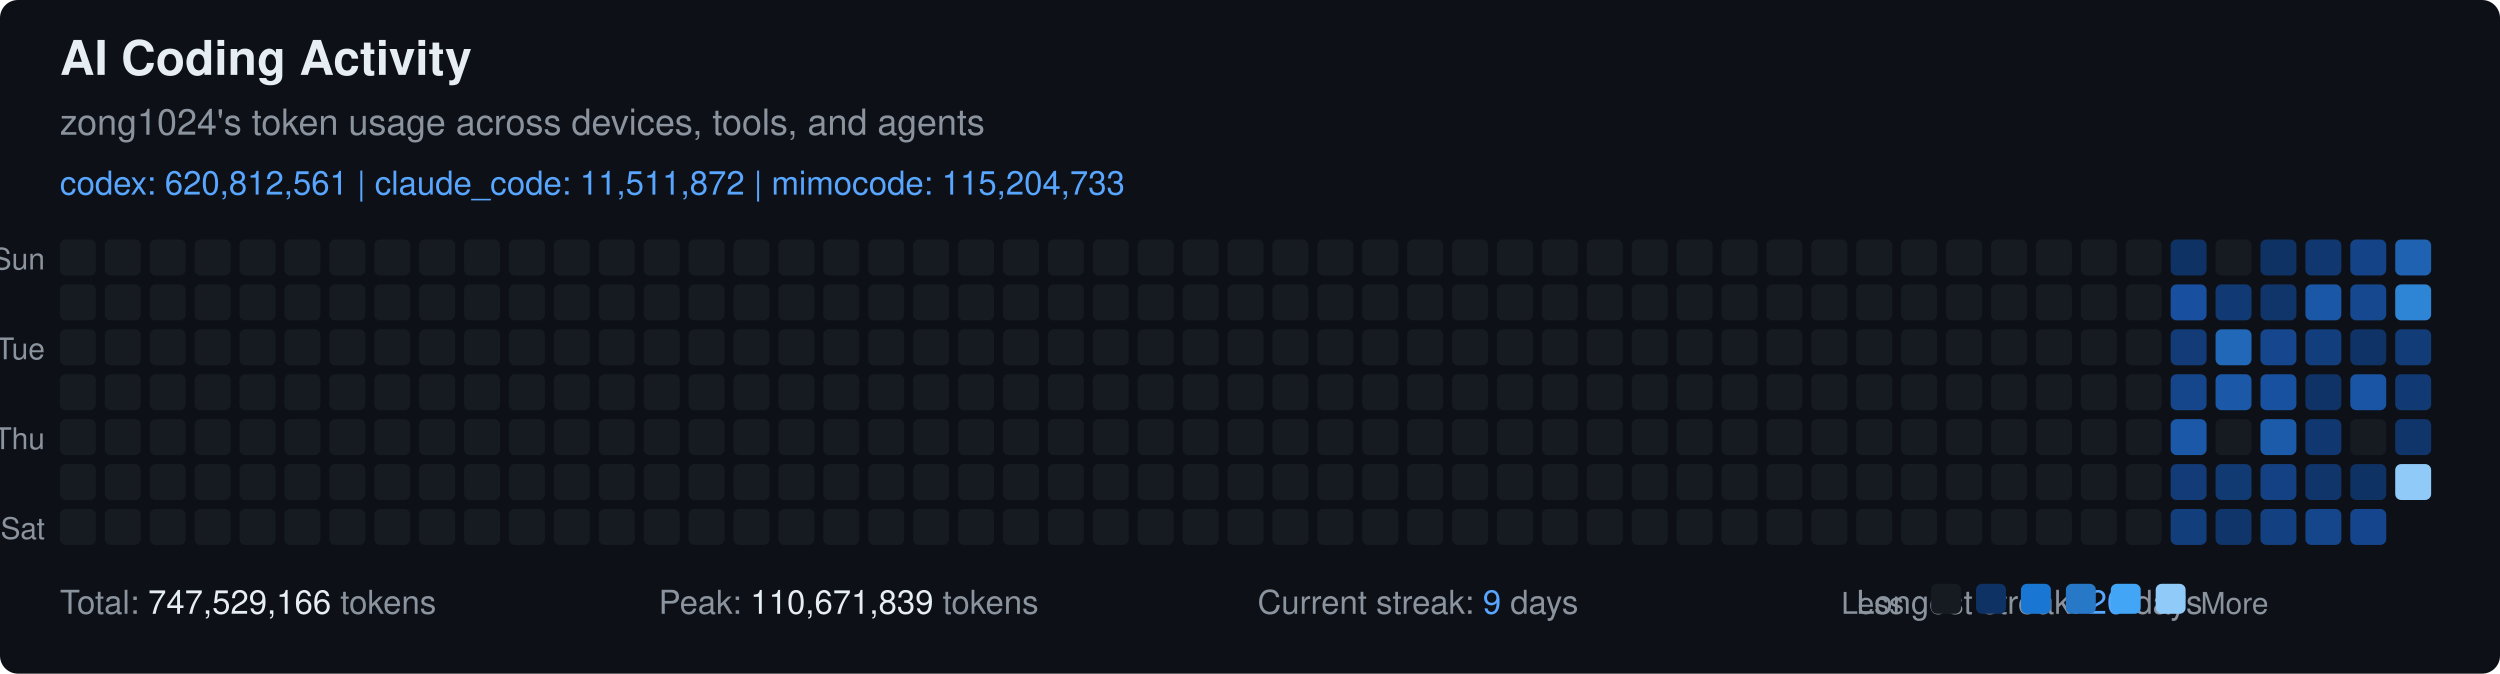
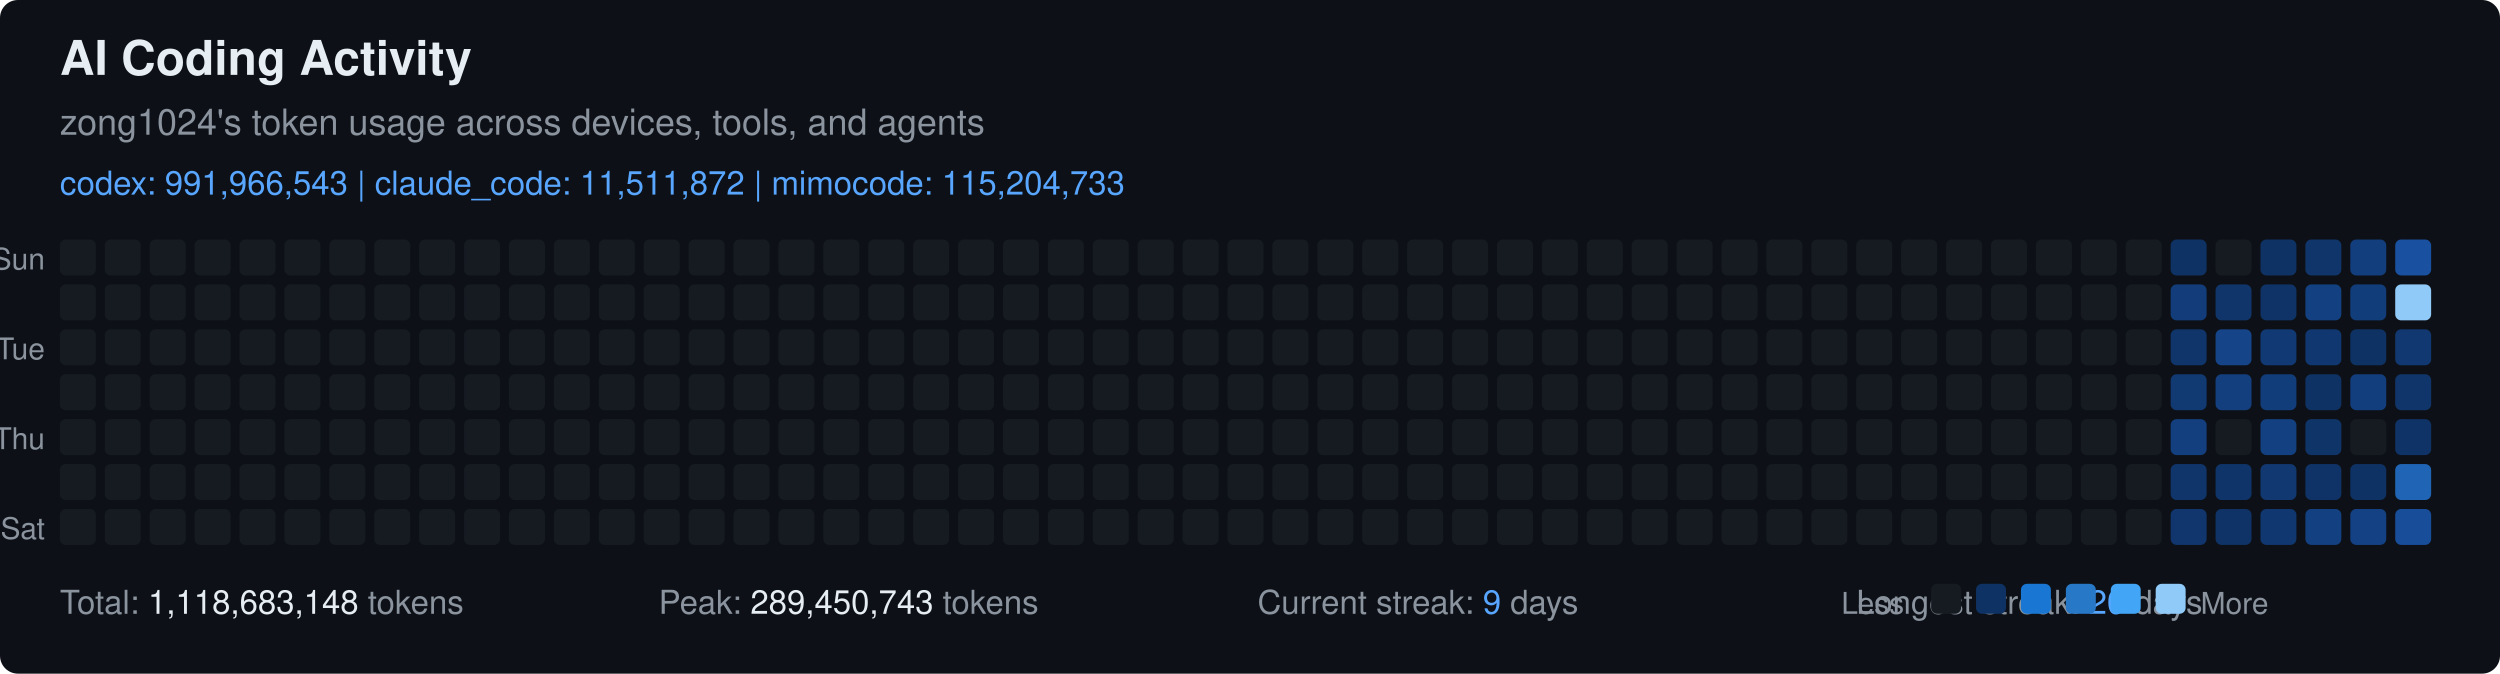
<svg xmlns="http://www.w3.org/2000/svg" width="835" height="225" viewBox="0 0 835 225" font-family="-apple-system, BlinkMacSystemFont, 'Segoe UI', Helvetica, Arial, sans-serif">
  <rect width="835" height="225" fill="#0d1117" rx="6" ry="6" />
  <text x="20" y="25" fill="#e6edf3" font-size="16" font-weight="600">
    AI Coding Activity
  </text>
  <text x="20" y="45" fill="#8b949e" font-size="12">
    zong1024's token usage across devices, tools, and agents
  </text>
  <text x="20" y="65" fill="#58a6ff" font-size="11">
-     codex: 620,812,561 | claude_code: 11,511,872 | mimocode: 115,204,733
+     codex: 991,966,543 | claude_code: 11,511,872 | mimocode: 115,204,733
  </text>
  <text x="15" y="90" fill="#8b949e" font-size="10" text-anchor="end">Sun</text>
  <text x="15" y="120" fill="#8b949e" font-size="10" text-anchor="end">Tue</text>
  <text x="15" y="150" fill="#8b949e" font-size="10" text-anchor="end">Thu</text>
  <text x="15" y="180" fill="#8b949e" font-size="10" text-anchor="end">Sat</text>
  <rect x="20" y="80" width="12" height="12" fill="#161b22" rx="2" ry="2" />
  <rect x="20" y="95" width="12" height="12" fill="#161b22" rx="2" ry="2" />
  <rect x="20" y="110" width="12" height="12" fill="#161b22" rx="2" ry="2" />
  <rect x="20" y="125" width="12" height="12" fill="#161b22" rx="2" ry="2" />
  <rect x="20" y="140" width="12" height="12" fill="#161b22" rx="2" ry="2" />
  <rect x="20" y="155" width="12" height="12" fill="#161b22" rx="2" ry="2" />
  <rect x="20" y="170" width="12" height="12" fill="#161b22" rx="2" ry="2" />
  <rect x="35" y="80" width="12" height="12" fill="#161b22" rx="2" ry="2" />
  <rect x="35" y="95" width="12" height="12" fill="#161b22" rx="2" ry="2" />
  <rect x="35" y="110" width="12" height="12" fill="#161b22" rx="2" ry="2" />
  <rect x="35" y="125" width="12" height="12" fill="#161b22" rx="2" ry="2" />
  <rect x="35" y="140" width="12" height="12" fill="#161b22" rx="2" ry="2" />
  <rect x="35" y="155" width="12" height="12" fill="#161b22" rx="2" ry="2" />
  <rect x="35" y="170" width="12" height="12" fill="#161b22" rx="2" ry="2" />
  <rect x="50" y="80" width="12" height="12" fill="#161b22" rx="2" ry="2" />
  <rect x="50" y="95" width="12" height="12" fill="#161b22" rx="2" ry="2" />
  <rect x="50" y="110" width="12" height="12" fill="#161b22" rx="2" ry="2" />
  <rect x="50" y="125" width="12" height="12" fill="#161b22" rx="2" ry="2" />
  <rect x="50" y="140" width="12" height="12" fill="#161b22" rx="2" ry="2" />
  <rect x="50" y="155" width="12" height="12" fill="#161b22" rx="2" ry="2" />
  <rect x="50" y="170" width="12" height="12" fill="#161b22" rx="2" ry="2" />
  <rect x="65" y="80" width="12" height="12" fill="#161b22" rx="2" ry="2" />
  <rect x="65" y="95" width="12" height="12" fill="#161b22" rx="2" ry="2" />
  <rect x="65" y="110" width="12" height="12" fill="#161b22" rx="2" ry="2" />
  <rect x="65" y="125" width="12" height="12" fill="#161b22" rx="2" ry="2" />
  <rect x="65" y="140" width="12" height="12" fill="#161b22" rx="2" ry="2" />
  <rect x="65" y="155" width="12" height="12" fill="#161b22" rx="2" ry="2" />
  <rect x="65" y="170" width="12" height="12" fill="#161b22" rx="2" ry="2" />
  <rect x="80" y="80" width="12" height="12" fill="#161b22" rx="2" ry="2" />
  <rect x="80" y="95" width="12" height="12" fill="#161b22" rx="2" ry="2" />
  <rect x="80" y="110" width="12" height="12" fill="#161b22" rx="2" ry="2" />
  <rect x="80" y="125" width="12" height="12" fill="#161b22" rx="2" ry="2" />
  <rect x="80" y="140" width="12" height="12" fill="#161b22" rx="2" ry="2" />
  <rect x="80" y="155" width="12" height="12" fill="#161b22" rx="2" ry="2" />
  <rect x="80" y="170" width="12" height="12" fill="#161b22" rx="2" ry="2" />
  <rect x="95" y="80" width="12" height="12" fill="#161b22" rx="2" ry="2" />
  <rect x="95" y="95" width="12" height="12" fill="#161b22" rx="2" ry="2" />
  <rect x="95" y="110" width="12" height="12" fill="#161b22" rx="2" ry="2" />
  <rect x="95" y="125" width="12" height="12" fill="#161b22" rx="2" ry="2" />
  <rect x="95" y="140" width="12" height="12" fill="#161b22" rx="2" ry="2" />
  <rect x="95" y="155" width="12" height="12" fill="#161b22" rx="2" ry="2" />
  <rect x="95" y="170" width="12" height="12" fill="#161b22" rx="2" ry="2" />
  <rect x="110" y="80" width="12" height="12" fill="#161b22" rx="2" ry="2" />
  <rect x="110" y="95" width="12" height="12" fill="#161b22" rx="2" ry="2" />
  <rect x="110" y="110" width="12" height="12" fill="#161b22" rx="2" ry="2" />
  <rect x="110" y="125" width="12" height="12" fill="#161b22" rx="2" ry="2" />
  <rect x="110" y="140" width="12" height="12" fill="#161b22" rx="2" ry="2" />
  <rect x="110" y="155" width="12" height="12" fill="#161b22" rx="2" ry="2" />
  <rect x="110" y="170" width="12" height="12" fill="#161b22" rx="2" ry="2" />
  <rect x="125" y="80" width="12" height="12" fill="#161b22" rx="2" ry="2" />
  <rect x="125" y="95" width="12" height="12" fill="#161b22" rx="2" ry="2" />
  <rect x="125" y="110" width="12" height="12" fill="#161b22" rx="2" ry="2" />
  <rect x="125" y="125" width="12" height="12" fill="#161b22" rx="2" ry="2" />
  <rect x="125" y="140" width="12" height="12" fill="#161b22" rx="2" ry="2" />
  <rect x="125" y="155" width="12" height="12" fill="#161b22" rx="2" ry="2" />
  <rect x="125" y="170" width="12" height="12" fill="#161b22" rx="2" ry="2" />
  <rect x="140" y="80" width="12" height="12" fill="#161b22" rx="2" ry="2" />
  <rect x="140" y="95" width="12" height="12" fill="#161b22" rx="2" ry="2" />
  <rect x="140" y="110" width="12" height="12" fill="#161b22" rx="2" ry="2" />
  <rect x="140" y="125" width="12" height="12" fill="#161b22" rx="2" ry="2" />
  <rect x="140" y="140" width="12" height="12" fill="#161b22" rx="2" ry="2" />
  <rect x="140" y="155" width="12" height="12" fill="#161b22" rx="2" ry="2" />
  <rect x="140" y="170" width="12" height="12" fill="#161b22" rx="2" ry="2" />
  <rect x="155" y="80" width="12" height="12" fill="#161b22" rx="2" ry="2" />
  <rect x="155" y="95" width="12" height="12" fill="#161b22" rx="2" ry="2" />
  <rect x="155" y="110" width="12" height="12" fill="#161b22" rx="2" ry="2" />
  <rect x="155" y="125" width="12" height="12" fill="#161b22" rx="2" ry="2" />
  <rect x="155" y="140" width="12" height="12" fill="#161b22" rx="2" ry="2" />
  <rect x="155" y="155" width="12" height="12" fill="#161b22" rx="2" ry="2" />
  <rect x="155" y="170" width="12" height="12" fill="#161b22" rx="2" ry="2" />
  <rect x="170" y="80" width="12" height="12" fill="#161b22" rx="2" ry="2" />
  <rect x="170" y="95" width="12" height="12" fill="#161b22" rx="2" ry="2" />
  <rect x="170" y="110" width="12" height="12" fill="#161b22" rx="2" ry="2" />
  <rect x="170" y="125" width="12" height="12" fill="#161b22" rx="2" ry="2" />
  <rect x="170" y="140" width="12" height="12" fill="#161b22" rx="2" ry="2" />
  <rect x="170" y="155" width="12" height="12" fill="#161b22" rx="2" ry="2" />
  <rect x="170" y="170" width="12" height="12" fill="#161b22" rx="2" ry="2" />
  <rect x="185" y="80" width="12" height="12" fill="#161b22" rx="2" ry="2" />
  <rect x="185" y="95" width="12" height="12" fill="#161b22" rx="2" ry="2" />
  <rect x="185" y="110" width="12" height="12" fill="#161b22" rx="2" ry="2" />
  <rect x="185" y="125" width="12" height="12" fill="#161b22" rx="2" ry="2" />
  <rect x="185" y="140" width="12" height="12" fill="#161b22" rx="2" ry="2" />
  <rect x="185" y="155" width="12" height="12" fill="#161b22" rx="2" ry="2" />
  <rect x="185" y="170" width="12" height="12" fill="#161b22" rx="2" ry="2" />
  <rect x="200" y="80" width="12" height="12" fill="#161b22" rx="2" ry="2" />
  <rect x="200" y="95" width="12" height="12" fill="#161b22" rx="2" ry="2" />
  <rect x="200" y="110" width="12" height="12" fill="#161b22" rx="2" ry="2" />
  <rect x="200" y="125" width="12" height="12" fill="#161b22" rx="2" ry="2" />
  <rect x="200" y="140" width="12" height="12" fill="#161b22" rx="2" ry="2" />
  <rect x="200" y="155" width="12" height="12" fill="#161b22" rx="2" ry="2" />
  <rect x="200" y="170" width="12" height="12" fill="#161b22" rx="2" ry="2" />
  <rect x="215" y="80" width="12" height="12" fill="#161b22" rx="2" ry="2" />
  <rect x="215" y="95" width="12" height="12" fill="#161b22" rx="2" ry="2" />
  <rect x="215" y="110" width="12" height="12" fill="#161b22" rx="2" ry="2" />
  <rect x="215" y="125" width="12" height="12" fill="#161b22" rx="2" ry="2" />
  <rect x="215" y="140" width="12" height="12" fill="#161b22" rx="2" ry="2" />
  <rect x="215" y="155" width="12" height="12" fill="#161b22" rx="2" ry="2" />
  <rect x="215" y="170" width="12" height="12" fill="#161b22" rx="2" ry="2" />
  <rect x="230" y="80" width="12" height="12" fill="#161b22" rx="2" ry="2" />
  <rect x="230" y="95" width="12" height="12" fill="#161b22" rx="2" ry="2" />
  <rect x="230" y="110" width="12" height="12" fill="#161b22" rx="2" ry="2" />
  <rect x="230" y="125" width="12" height="12" fill="#161b22" rx="2" ry="2" />
  <rect x="230" y="140" width="12" height="12" fill="#161b22" rx="2" ry="2" />
  <rect x="230" y="155" width="12" height="12" fill="#161b22" rx="2" ry="2" />
  <rect x="230" y="170" width="12" height="12" fill="#161b22" rx="2" ry="2" />
  <rect x="245" y="80" width="12" height="12" fill="#161b22" rx="2" ry="2" />
  <rect x="245" y="95" width="12" height="12" fill="#161b22" rx="2" ry="2" />
  <rect x="245" y="110" width="12" height="12" fill="#161b22" rx="2" ry="2" />
  <rect x="245" y="125" width="12" height="12" fill="#161b22" rx="2" ry="2" />
  <rect x="245" y="140" width="12" height="12" fill="#161b22" rx="2" ry="2" />
  <rect x="245" y="155" width="12" height="12" fill="#161b22" rx="2" ry="2" />
  <rect x="245" y="170" width="12" height="12" fill="#161b22" rx="2" ry="2" />
  <rect x="260" y="80" width="12" height="12" fill="#161b22" rx="2" ry="2" />
  <rect x="260" y="95" width="12" height="12" fill="#161b22" rx="2" ry="2" />
  <rect x="260" y="110" width="12" height="12" fill="#161b22" rx="2" ry="2" />
  <rect x="260" y="125" width="12" height="12" fill="#161b22" rx="2" ry="2" />
  <rect x="260" y="140" width="12" height="12" fill="#161b22" rx="2" ry="2" />
  <rect x="260" y="155" width="12" height="12" fill="#161b22" rx="2" ry="2" />
  <rect x="260" y="170" width="12" height="12" fill="#161b22" rx="2" ry="2" />
  <rect x="275" y="80" width="12" height="12" fill="#161b22" rx="2" ry="2" />
  <rect x="275" y="95" width="12" height="12" fill="#161b22" rx="2" ry="2" />
  <rect x="275" y="110" width="12" height="12" fill="#161b22" rx="2" ry="2" />
  <rect x="275" y="125" width="12" height="12" fill="#161b22" rx="2" ry="2" />
  <rect x="275" y="140" width="12" height="12" fill="#161b22" rx="2" ry="2" />
  <rect x="275" y="155" width="12" height="12" fill="#161b22" rx="2" ry="2" />
  <rect x="275" y="170" width="12" height="12" fill="#161b22" rx="2" ry="2" />
  <rect x="290" y="80" width="12" height="12" fill="#161b22" rx="2" ry="2" />
  <rect x="290" y="95" width="12" height="12" fill="#161b22" rx="2" ry="2" />
  <rect x="290" y="110" width="12" height="12" fill="#161b22" rx="2" ry="2" />
  <rect x="290" y="125" width="12" height="12" fill="#161b22" rx="2" ry="2" />
  <rect x="290" y="140" width="12" height="12" fill="#161b22" rx="2" ry="2" />
  <rect x="290" y="155" width="12" height="12" fill="#161b22" rx="2" ry="2" />
  <rect x="290" y="170" width="12" height="12" fill="#161b22" rx="2" ry="2" />
  <rect x="305" y="80" width="12" height="12" fill="#161b22" rx="2" ry="2" />
  <rect x="305" y="95" width="12" height="12" fill="#161b22" rx="2" ry="2" />
  <rect x="305" y="110" width="12" height="12" fill="#161b22" rx="2" ry="2" />
  <rect x="305" y="125" width="12" height="12" fill="#161b22" rx="2" ry="2" />
  <rect x="305" y="140" width="12" height="12" fill="#161b22" rx="2" ry="2" />
  <rect x="305" y="155" width="12" height="12" fill="#161b22" rx="2" ry="2" />
  <rect x="305" y="170" width="12" height="12" fill="#161b22" rx="2" ry="2" />
  <rect x="320" y="80" width="12" height="12" fill="#161b22" rx="2" ry="2" />
  <rect x="320" y="95" width="12" height="12" fill="#161b22" rx="2" ry="2" />
  <rect x="320" y="110" width="12" height="12" fill="#161b22" rx="2" ry="2" />
  <rect x="320" y="125" width="12" height="12" fill="#161b22" rx="2" ry="2" />
  <rect x="320" y="140" width="12" height="12" fill="#161b22" rx="2" ry="2" />
  <rect x="320" y="155" width="12" height="12" fill="#161b22" rx="2" ry="2" />
  <rect x="320" y="170" width="12" height="12" fill="#161b22" rx="2" ry="2" />
  <rect x="335" y="80" width="12" height="12" fill="#161b22" rx="2" ry="2" />
  <rect x="335" y="95" width="12" height="12" fill="#161b22" rx="2" ry="2" />
  <rect x="335" y="110" width="12" height="12" fill="#161b22" rx="2" ry="2" />
  <rect x="335" y="125" width="12" height="12" fill="#161b22" rx="2" ry="2" />
  <rect x="335" y="140" width="12" height="12" fill="#161b22" rx="2" ry="2" />
  <rect x="335" y="155" width="12" height="12" fill="#161b22" rx="2" ry="2" />
  <rect x="335" y="170" width="12" height="12" fill="#161b22" rx="2" ry="2" />
  <rect x="350" y="80" width="12" height="12" fill="#161b22" rx="2" ry="2" />
  <rect x="350" y="95" width="12" height="12" fill="#161b22" rx="2" ry="2" />
  <rect x="350" y="110" width="12" height="12" fill="#161b22" rx="2" ry="2" />
  <rect x="350" y="125" width="12" height="12" fill="#161b22" rx="2" ry="2" />
  <rect x="350" y="140" width="12" height="12" fill="#161b22" rx="2" ry="2" />
  <rect x="350" y="155" width="12" height="12" fill="#161b22" rx="2" ry="2" />
  <rect x="350" y="170" width="12" height="12" fill="#161b22" rx="2" ry="2" />
  <rect x="365" y="80" width="12" height="12" fill="#161b22" rx="2" ry="2" />
  <rect x="365" y="95" width="12" height="12" fill="#161b22" rx="2" ry="2" />
  <rect x="365" y="110" width="12" height="12" fill="#161b22" rx="2" ry="2" />
  <rect x="365" y="125" width="12" height="12" fill="#161b22" rx="2" ry="2" />
  <rect x="365" y="140" width="12" height="12" fill="#161b22" rx="2" ry="2" />
  <rect x="365" y="155" width="12" height="12" fill="#161b22" rx="2" ry="2" />
  <rect x="365" y="170" width="12" height="12" fill="#161b22" rx="2" ry="2" />
  <rect x="380" y="80" width="12" height="12" fill="#161b22" rx="2" ry="2" />
  <rect x="380" y="95" width="12" height="12" fill="#161b22" rx="2" ry="2" />
  <rect x="380" y="110" width="12" height="12" fill="#161b22" rx="2" ry="2" />
  <rect x="380" y="125" width="12" height="12" fill="#161b22" rx="2" ry="2" />
  <rect x="380" y="140" width="12" height="12" fill="#161b22" rx="2" ry="2" />
  <rect x="380" y="155" width="12" height="12" fill="#161b22" rx="2" ry="2" />
  <rect x="380" y="170" width="12" height="12" fill="#161b22" rx="2" ry="2" />
  <rect x="395" y="80" width="12" height="12" fill="#161b22" rx="2" ry="2" />
  <rect x="395" y="95" width="12" height="12" fill="#161b22" rx="2" ry="2" />
  <rect x="395" y="110" width="12" height="12" fill="#161b22" rx="2" ry="2" />
  <rect x="395" y="125" width="12" height="12" fill="#161b22" rx="2" ry="2" />
  <rect x="395" y="140" width="12" height="12" fill="#161b22" rx="2" ry="2" />
  <rect x="395" y="155" width="12" height="12" fill="#161b22" rx="2" ry="2" />
  <rect x="395" y="170" width="12" height="12" fill="#161b22" rx="2" ry="2" />
  <rect x="410" y="80" width="12" height="12" fill="#161b22" rx="2" ry="2" />
  <rect x="410" y="95" width="12" height="12" fill="#161b22" rx="2" ry="2" />
  <rect x="410" y="110" width="12" height="12" fill="#161b22" rx="2" ry="2" />
  <rect x="410" y="125" width="12" height="12" fill="#161b22" rx="2" ry="2" />
  <rect x="410" y="140" width="12" height="12" fill="#161b22" rx="2" ry="2" />
  <rect x="410" y="155" width="12" height="12" fill="#161b22" rx="2" ry="2" />
  <rect x="410" y="170" width="12" height="12" fill="#161b22" rx="2" ry="2" />
  <rect x="425" y="80" width="12" height="12" fill="#161b22" rx="2" ry="2" />
  <rect x="425" y="95" width="12" height="12" fill="#161b22" rx="2" ry="2" />
  <rect x="425" y="110" width="12" height="12" fill="#161b22" rx="2" ry="2" />
  <rect x="425" y="125" width="12" height="12" fill="#161b22" rx="2" ry="2" />
  <rect x="425" y="140" width="12" height="12" fill="#161b22" rx="2" ry="2" />
  <rect x="425" y="155" width="12" height="12" fill="#161b22" rx="2" ry="2" />
  <rect x="425" y="170" width="12" height="12" fill="#161b22" rx="2" ry="2" />
  <rect x="440" y="80" width="12" height="12" fill="#161b22" rx="2" ry="2" />
  <rect x="440" y="95" width="12" height="12" fill="#161b22" rx="2" ry="2" />
  <rect x="440" y="110" width="12" height="12" fill="#161b22" rx="2" ry="2" />
  <rect x="440" y="125" width="12" height="12" fill="#161b22" rx="2" ry="2" />
  <rect x="440" y="140" width="12" height="12" fill="#161b22" rx="2" ry="2" />
  <rect x="440" y="155" width="12" height="12" fill="#161b22" rx="2" ry="2" />
  <rect x="440" y="170" width="12" height="12" fill="#161b22" rx="2" ry="2" />
  <rect x="455" y="80" width="12" height="12" fill="#161b22" rx="2" ry="2" />
  <rect x="455" y="95" width="12" height="12" fill="#161b22" rx="2" ry="2" />
  <rect x="455" y="110" width="12" height="12" fill="#161b22" rx="2" ry="2" />
  <rect x="455" y="125" width="12" height="12" fill="#161b22" rx="2" ry="2" />
  <rect x="455" y="140" width="12" height="12" fill="#161b22" rx="2" ry="2" />
  <rect x="455" y="155" width="12" height="12" fill="#161b22" rx="2" ry="2" />
  <rect x="455" y="170" width="12" height="12" fill="#161b22" rx="2" ry="2" />
  <rect x="470" y="80" width="12" height="12" fill="#161b22" rx="2" ry="2" />
  <rect x="470" y="95" width="12" height="12" fill="#161b22" rx="2" ry="2" />
  <rect x="470" y="110" width="12" height="12" fill="#161b22" rx="2" ry="2" />
  <rect x="470" y="125" width="12" height="12" fill="#161b22" rx="2" ry="2" />
  <rect x="470" y="140" width="12" height="12" fill="#161b22" rx="2" ry="2" />
  <rect x="470" y="155" width="12" height="12" fill="#161b22" rx="2" ry="2" />
  <rect x="470" y="170" width="12" height="12" fill="#161b22" rx="2" ry="2" />
  <rect x="485" y="80" width="12" height="12" fill="#161b22" rx="2" ry="2" />
  <rect x="485" y="95" width="12" height="12" fill="#161b22" rx="2" ry="2" />
  <rect x="485" y="110" width="12" height="12" fill="#161b22" rx="2" ry="2" />
  <rect x="485" y="125" width="12" height="12" fill="#161b22" rx="2" ry="2" />
  <rect x="485" y="140" width="12" height="12" fill="#161b22" rx="2" ry="2" />
  <rect x="485" y="155" width="12" height="12" fill="#161b22" rx="2" ry="2" />
  <rect x="485" y="170" width="12" height="12" fill="#161b22" rx="2" ry="2" />
  <rect x="500" y="80" width="12" height="12" fill="#161b22" rx="2" ry="2" />
  <rect x="500" y="95" width="12" height="12" fill="#161b22" rx="2" ry="2" />
  <rect x="500" y="110" width="12" height="12" fill="#161b22" rx="2" ry="2" />
  <rect x="500" y="125" width="12" height="12" fill="#161b22" rx="2" ry="2" />
  <rect x="500" y="140" width="12" height="12" fill="#161b22" rx="2" ry="2" />
  <rect x="500" y="155" width="12" height="12" fill="#161b22" rx="2" ry="2" />
  <rect x="500" y="170" width="12" height="12" fill="#161b22" rx="2" ry="2" />
  <rect x="515" y="80" width="12" height="12" fill="#161b22" rx="2" ry="2" />
  <rect x="515" y="95" width="12" height="12" fill="#161b22" rx="2" ry="2" />
  <rect x="515" y="110" width="12" height="12" fill="#161b22" rx="2" ry="2" />
  <rect x="515" y="125" width="12" height="12" fill="#161b22" rx="2" ry="2" />
  <rect x="515" y="140" width="12" height="12" fill="#161b22" rx="2" ry="2" />
  <rect x="515" y="155" width="12" height="12" fill="#161b22" rx="2" ry="2" />
  <rect x="515" y="170" width="12" height="12" fill="#161b22" rx="2" ry="2" />
  <rect x="530" y="80" width="12" height="12" fill="#161b22" rx="2" ry="2" />
  <rect x="530" y="95" width="12" height="12" fill="#161b22" rx="2" ry="2" />
  <rect x="530" y="110" width="12" height="12" fill="#161b22" rx="2" ry="2" />
  <rect x="530" y="125" width="12" height="12" fill="#161b22" rx="2" ry="2" />
  <rect x="530" y="140" width="12" height="12" fill="#161b22" rx="2" ry="2" />
  <rect x="530" y="155" width="12" height="12" fill="#161b22" rx="2" ry="2" />
  <rect x="530" y="170" width="12" height="12" fill="#161b22" rx="2" ry="2" />
  <rect x="545" y="80" width="12" height="12" fill="#161b22" rx="2" ry="2" />
  <rect x="545" y="95" width="12" height="12" fill="#161b22" rx="2" ry="2" />
  <rect x="545" y="110" width="12" height="12" fill="#161b22" rx="2" ry="2" />
  <rect x="545" y="125" width="12" height="12" fill="#161b22" rx="2" ry="2" />
  <rect x="545" y="140" width="12" height="12" fill="#161b22" rx="2" ry="2" />
  <rect x="545" y="155" width="12" height="12" fill="#161b22" rx="2" ry="2" />
  <rect x="545" y="170" width="12" height="12" fill="#161b22" rx="2" ry="2" />
  <rect x="560" y="80" width="12" height="12" fill="#161b22" rx="2" ry="2" />
  <rect x="560" y="95" width="12" height="12" fill="#161b22" rx="2" ry="2" />
  <rect x="560" y="110" width="12" height="12" fill="#161b22" rx="2" ry="2" />
  <rect x="560" y="125" width="12" height="12" fill="#161b22" rx="2" ry="2" />
  <rect x="560" y="140" width="12" height="12" fill="#161b22" rx="2" ry="2" />
  <rect x="560" y="155" width="12" height="12" fill="#161b22" rx="2" ry="2" />
  <rect x="560" y="170" width="12" height="12" fill="#161b22" rx="2" ry="2" />
  <rect x="575" y="80" width="12" height="12" fill="#161b22" rx="2" ry="2" />
  <rect x="575" y="95" width="12" height="12" fill="#161b22" rx="2" ry="2" />
  <rect x="575" y="110" width="12" height="12" fill="#161b22" rx="2" ry="2" />
  <rect x="575" y="125" width="12" height="12" fill="#161b22" rx="2" ry="2" />
  <rect x="575" y="140" width="12" height="12" fill="#161b22" rx="2" ry="2" />
  <rect x="575" y="155" width="12" height="12" fill="#161b22" rx="2" ry="2" />
  <rect x="575" y="170" width="12" height="12" fill="#161b22" rx="2" ry="2" />
  <rect x="590" y="80" width="12" height="12" fill="#161b22" rx="2" ry="2" />
  <rect x="590" y="95" width="12" height="12" fill="#161b22" rx="2" ry="2" />
  <rect x="590" y="110" width="12" height="12" fill="#161b22" rx="2" ry="2" />
  <rect x="590" y="125" width="12" height="12" fill="#161b22" rx="2" ry="2" />
  <rect x="590" y="140" width="12" height="12" fill="#161b22" rx="2" ry="2" />
  <rect x="590" y="155" width="12" height="12" fill="#161b22" rx="2" ry="2" />
  <rect x="590" y="170" width="12" height="12" fill="#161b22" rx="2" ry="2" />
  <rect x="605" y="80" width="12" height="12" fill="#161b22" rx="2" ry="2" />
  <rect x="605" y="95" width="12" height="12" fill="#161b22" rx="2" ry="2" />
  <rect x="605" y="110" width="12" height="12" fill="#161b22" rx="2" ry="2" />
  <rect x="605" y="125" width="12" height="12" fill="#161b22" rx="2" ry="2" />
  <rect x="605" y="140" width="12" height="12" fill="#161b22" rx="2" ry="2" />
  <rect x="605" y="155" width="12" height="12" fill="#161b22" rx="2" ry="2" />
  <rect x="605" y="170" width="12" height="12" fill="#161b22" rx="2" ry="2" />
  <rect x="620" y="80" width="12" height="12" fill="#161b22" rx="2" ry="2" />
  <rect x="620" y="95" width="12" height="12" fill="#161b22" rx="2" ry="2" />
  <rect x="620" y="110" width="12" height="12" fill="#161b22" rx="2" ry="2" />
  <rect x="620" y="125" width="12" height="12" fill="#161b22" rx="2" ry="2" />
  <rect x="620" y="140" width="12" height="12" fill="#161b22" rx="2" ry="2" />
  <rect x="620" y="155" width="12" height="12" fill="#161b22" rx="2" ry="2" />
  <rect x="620" y="170" width="12" height="12" fill="#161b22" rx="2" ry="2" />
  <rect x="635" y="80" width="12" height="12" fill="#161b22" rx="2" ry="2" />
  <rect x="635" y="95" width="12" height="12" fill="#161b22" rx="2" ry="2" />
  <rect x="635" y="110" width="12" height="12" fill="#161b22" rx="2" ry="2" />
  <rect x="635" y="125" width="12" height="12" fill="#161b22" rx="2" ry="2" />
  <rect x="635" y="140" width="12" height="12" fill="#161b22" rx="2" ry="2" />
  <rect x="635" y="155" width="12" height="12" fill="#161b22" rx="2" ry="2" />
  <rect x="635" y="170" width="12" height="12" fill="#161b22" rx="2" ry="2" />
  <rect x="650" y="80" width="12" height="12" fill="#161b22" rx="2" ry="2" />
  <rect x="650" y="95" width="12" height="12" fill="#161b22" rx="2" ry="2" />
  <rect x="650" y="110" width="12" height="12" fill="#161b22" rx="2" ry="2" />
  <rect x="650" y="125" width="12" height="12" fill="#161b22" rx="2" ry="2" />
  <rect x="650" y="140" width="12" height="12" fill="#161b22" rx="2" ry="2" />
  <rect x="650" y="155" width="12" height="12" fill="#161b22" rx="2" ry="2" />
  <rect x="650" y="170" width="12" height="12" fill="#161b22" rx="2" ry="2" />
  <rect x="665" y="80" width="12" height="12" fill="#161b22" rx="2" ry="2" />
  <rect x="665" y="95" width="12" height="12" fill="#161b22" rx="2" ry="2" />
  <rect x="665" y="110" width="12" height="12" fill="#161b22" rx="2" ry="2" />
  <rect x="665" y="125" width="12" height="12" fill="#161b22" rx="2" ry="2" />
  <rect x="665" y="140" width="12" height="12" fill="#161b22" rx="2" ry="2" />
  <rect x="665" y="155" width="12" height="12" fill="#161b22" rx="2" ry="2" />
  <rect x="665" y="170" width="12" height="12" fill="#161b22" rx="2" ry="2" />
  <rect x="680" y="80" width="12" height="12" fill="#161b22" rx="2" ry="2" />
  <rect x="680" y="95" width="12" height="12" fill="#161b22" rx="2" ry="2" />
  <rect x="680" y="110" width="12" height="12" fill="#161b22" rx="2" ry="2" />
  <rect x="680" y="125" width="12" height="12" fill="#161b22" rx="2" ry="2" />
  <rect x="680" y="140" width="12" height="12" fill="#161b22" rx="2" ry="2" />
  <rect x="680" y="155" width="12" height="12" fill="#161b22" rx="2" ry="2" />
  <rect x="680" y="170" width="12" height="12" fill="#161b22" rx="2" ry="2" />
  <rect x="695" y="80" width="12" height="12" fill="#161b22" rx="2" ry="2" />
  <rect x="695" y="95" width="12" height="12" fill="#161b22" rx="2" ry="2" />
  <rect x="695" y="110" width="12" height="12" fill="#161b22" rx="2" ry="2" />
  <rect x="695" y="125" width="12" height="12" fill="#161b22" rx="2" ry="2" />
  <rect x="695" y="140" width="12" height="12" fill="#161b22" rx="2" ry="2" />
  <rect x="695" y="155" width="12" height="12" fill="#161b22" rx="2" ry="2" />
  <rect x="695" y="170" width="12" height="12" fill="#161b22" rx="2" ry="2" />
  <rect x="710" y="80" width="12" height="12" fill="#161b22" rx="2" ry="2" />
  <rect x="710" y="95" width="12" height="12" fill="#161b22" rx="2" ry="2" />
  <rect x="710" y="110" width="12" height="12" fill="#161b22" rx="2" ry="2" />
  <rect x="710" y="125" width="12" height="12" fill="#161b22" rx="2" ry="2" />
  <rect x="710" y="140" width="12" height="12" fill="#161b22" rx="2" ry="2" />
  <rect x="710" y="155" width="12" height="12" fill="#161b22" rx="2" ry="2" />
  <rect x="710" y="170" width="12" height="12" fill="#161b22" rx="2" ry="2" />
-   <rect x="725" y="80" width="12" height="12" fill="#0f3265" rx="2" ry="2" />
-   <rect x="725" y="95" width="12" height="12" fill="#184f9f" rx="2" ry="2" />
-   <rect x="725" y="110" width="12" height="12" fill="#123b77" rx="2" ry="2" />
-   <rect x="725" y="125" width="12" height="12" fill="#15458b" rx="2" ry="2" />
-   <rect x="725" y="140" width="12" height="12" fill="#1c58a8" rx="2" ry="2" />
-   <rect x="725" y="155" width="12" height="12" fill="#123b77" rx="2" ry="2" />
-   <rect x="725" y="170" width="12" height="12" fill="#133e7c" rx="2" ry="2" />
+   <rect x="725" y="80" width="12" height="12" fill="#0f3264" rx="2" ry="2" />
+   <rect x="725" y="95" width="12" height="12" fill="#123d7a" rx="2" ry="2" />
+   <rect x="725" y="110" width="12" height="12" fill="#10356b" rx="2" ry="2" />
+   <rect x="725" y="125" width="12" height="12" fill="#113972" rx="2" ry="2" />
+   <rect x="725" y="140" width="12" height="12" fill="#133f7f" rx="2" ry="2" />
+   <rect x="725" y="155" width="12" height="12" fill="#10356b" rx="2" ry="2" />
+   <rect x="725" y="170" width="12" height="12" fill="#10366d" rx="2" ry="2" />
  <rect x="740" y="80" width="12" height="12" fill="#161b22" rx="2" ry="2" />
-   <rect x="740" y="95" width="12" height="12" fill="#113a74" rx="2" ry="2" />
-   <rect x="740" y="110" width="12" height="12" fill="#2268b8" rx="2" ry="2" />
-   <rect x="740" y="125" width="12" height="12" fill="#1c58a8" rx="2" ry="2" />
+   <rect x="740" y="95" width="12" height="12" fill="#10356a" rx="2" ry="2" />
+   <rect x="740" y="110" width="12" height="12" fill="#154489" rx="2" ry="2" />
+   <rect x="740" y="125" width="12" height="12" fill="#133f7f" rx="2" ry="2" />
  <rect x="740" y="140" width="12" height="12" fill="#161b22" rx="2" ry="2" />
-   <rect x="740" y="155" width="12" height="12" fill="#113972" rx="2" ry="2" />
-   <rect x="740" y="170" width="12" height="12" fill="#10356b" rx="2" ry="2" />
+   <rect x="740" y="155" width="12" height="12" fill="#0f3469" rx="2" ry="2" />
+   <rect x="740" y="170" width="12" height="12" fill="#0f3366" rx="2" ry="2" />
  <rect x="755" y="80" width="12" height="12" fill="#0f3264" rx="2" ry="2" />
-   <rect x="755" y="95" width="12" height="12" fill="#10356a" rx="2" ry="2" />
-   <rect x="755" y="110" width="12" height="12" fill="#16478e" rx="2" ry="2" />
-   <rect x="755" y="125" width="12" height="12" fill="#1951a1" rx="2" ry="2" />
-   <rect x="755" y="140" width="12" height="12" fill="#1c5aaa" rx="2" ry="2" />
-   <rect x="755" y="155" width="12" height="12" fill="#144183" rx="2" ry="2" />
-   <rect x="755" y="170" width="12" height="12" fill="#134081" rx="2" ry="2" />
-   <rect x="770" y="80" width="12" height="12" fill="#10376f" rx="2" ry="2" />
-   <rect x="770" y="95" width="12" height="12" fill="#1b57a7" rx="2" ry="2" />
-   <rect x="770" y="110" width="12" height="12" fill="#133e7d" rx="2" ry="2" />
-   <rect x="770" y="125" width="12" height="12" fill="#0f3367" rx="2" ry="2" />
-   <rect x="770" y="140" width="12" height="12" fill="#10376f" rx="2" ry="2" />
-   <rect x="770" y="155" width="12" height="12" fill="#10356b" rx="2" ry="2" />
-   <rect x="770" y="170" width="12" height="12" fill="#15458b" rx="2" ry="2" />
-   <rect x="785" y="80" width="12" height="12" fill="#144387" rx="2" ry="2" />
-   <rect x="785" y="95" width="12" height="12" fill="#164890" rx="2" ry="2" />
-   <rect x="785" y="110" width="12" height="12" fill="#0f3367" rx="2" ry="2" />
-   <rect x="785" y="125" width="12" height="12" fill="#1a54a4" rx="2" ry="2" />
+   <rect x="755" y="95" width="12" height="12" fill="#0f3366" rx="2" ry="2" />
+   <rect x="755" y="110" width="12" height="12" fill="#113a74" rx="2" ry="2" />
+   <rect x="755" y="125" width="12" height="12" fill="#123d7b" rx="2" ry="2" />
+   <rect x="755" y="140" width="12" height="12" fill="#134080" rx="2" ry="2" />
+   <rect x="755" y="155" width="12" height="12" fill="#113870" rx="2" ry="2" />
+   <rect x="755" y="170" width="12" height="12" fill="#10376f" rx="2" ry="2" />
+   <rect x="770" y="80" width="12" height="12" fill="#10356b" rx="2" ry="2" />
+   <rect x="770" y="95" width="12" height="12" fill="#134080" rx="2" ry="2" />
+   <rect x="770" y="110" width="12" height="12" fill="#10376f" rx="2" ry="2" />
+   <rect x="770" y="125" width="12" height="12" fill="#0f3265" rx="2" ry="2" />
+   <rect x="770" y="140" width="12" height="12" fill="#0f3468" rx="2" ry="2" />
+   <rect x="770" y="155" width="12" height="12" fill="#0f3366" rx="2" ry="2" />
+   <rect x="770" y="170" width="12" height="12" fill="#134081" rx="2" ry="2" />
+   <rect x="785" y="80" width="12" height="12" fill="#133e7d" rx="2" ry="2" />
+   <rect x="785" y="95" width="12" height="12" fill="#123d7b" rx="2" ry="2" />
+   <rect x="785" y="110" width="12" height="12" fill="#0f3265" rx="2" ry="2" />
+   <rect x="785" y="125" width="12" height="12" fill="#133e7d" rx="2" ry="2" />
  <rect x="785" y="140" width="12" height="12" fill="#161b22" rx="2" ry="2" />
  <rect x="785" y="155" width="12" height="12" fill="#0f3264" rx="2" ry="2" />
-   <rect x="785" y="170" width="12" height="12" fill="#15468d" rx="2" ry="2" />
-   <rect x="800" y="80" width="12" height="12" fill="#1f62b2" rx="2" ry="2" />
-   <rect x="800" y="95" width="12" height="12" fill="#2f85d5" rx="2" ry="2" />
-   <rect x="800" y="110" width="12" height="12" fill="#123c78" rx="2" ry="2" />
-   <rect x="800" y="125" width="12" height="12" fill="#113a74" rx="2" ry="2" />
-   <rect x="800" y="140" width="12" height="12" fill="#10356a" rx="2" ry="2" />
-   <rect x="800" y="155" width="12" height="12" fill="#90caf9" rx="2" ry="2" />
+   <rect x="785" y="170" width="12" height="12" fill="#144183" rx="2" ry="2" />
+   <rect x="800" y="80" width="12" height="12" fill="#1950a0" rx="2" ry="2" />
+   <rect x="800" y="95" width="12" height="12" fill="#90caf9" rx="2" ry="2" />
+   <rect x="800" y="110" width="12" height="12" fill="#113870" rx="2" ry="2" />
+   <rect x="800" y="125" width="12" height="12" fill="#10356a" rx="2" ry="2" />
+   <rect x="800" y="140" width="12" height="12" fill="#0f3366" rx="2" ry="2" />
+   <rect x="800" y="155" width="12" height="12" fill="#2065b5" rx="2" ry="2" />
+   <rect x="800" y="170" width="12" height="12" fill="#184d9a" rx="2" ry="2" />
  <text x="20" y="205" fill="#8b949e" font-size="11">
-     Total: <tspan fill="#e6edf3">747,529,166</tspan> tokens
+     Total: <tspan fill="#e6edf3">1,118,683,148</tspan> tokens
  </text>
  <text x="220" y="205" fill="#8b949e" font-size="11">
-     Peak: <tspan fill="#e6edf3">110,671,839</tspan> tokens
+     Peak: <tspan fill="#e6edf3">289,450,743</tspan> tokens
  </text>
  <text x="420" y="205" fill="#8b949e" font-size="11">
    Current streak: <tspan fill="#58a6ff">9</tspan> days
  </text>
  <text x="620" y="205" fill="#8b949e" font-size="11">
    Longest streak: <tspan fill="#58a6ff">20</tspan> days
  </text>
  <text x="615" y="205" fill="#8b949e" font-size="10">
    Less
  </text>
  <rect x="645" y="195" width="10" height="10" fill="#161b22" rx="2" ry="2" />
  <rect x="660" y="195" width="10" height="10" fill="#0f3264" rx="2" ry="2" />
  <rect x="675" y="195" width="10" height="10" fill="#1976d2" rx="2" ry="2" />
  <rect x="690" y="195" width="10" height="10" fill="#2878c8" rx="2" ry="2" />
  <rect x="705" y="195" width="10" height="10" fill="#42a5f5" rx="2" ry="2" />
  <rect x="720" y="195" width="10" height="10" fill="#90caf9" rx="2" ry="2" />
  <text x="735" y="205" fill="#8b949e" font-size="10">
    More
  </text>
</svg>
